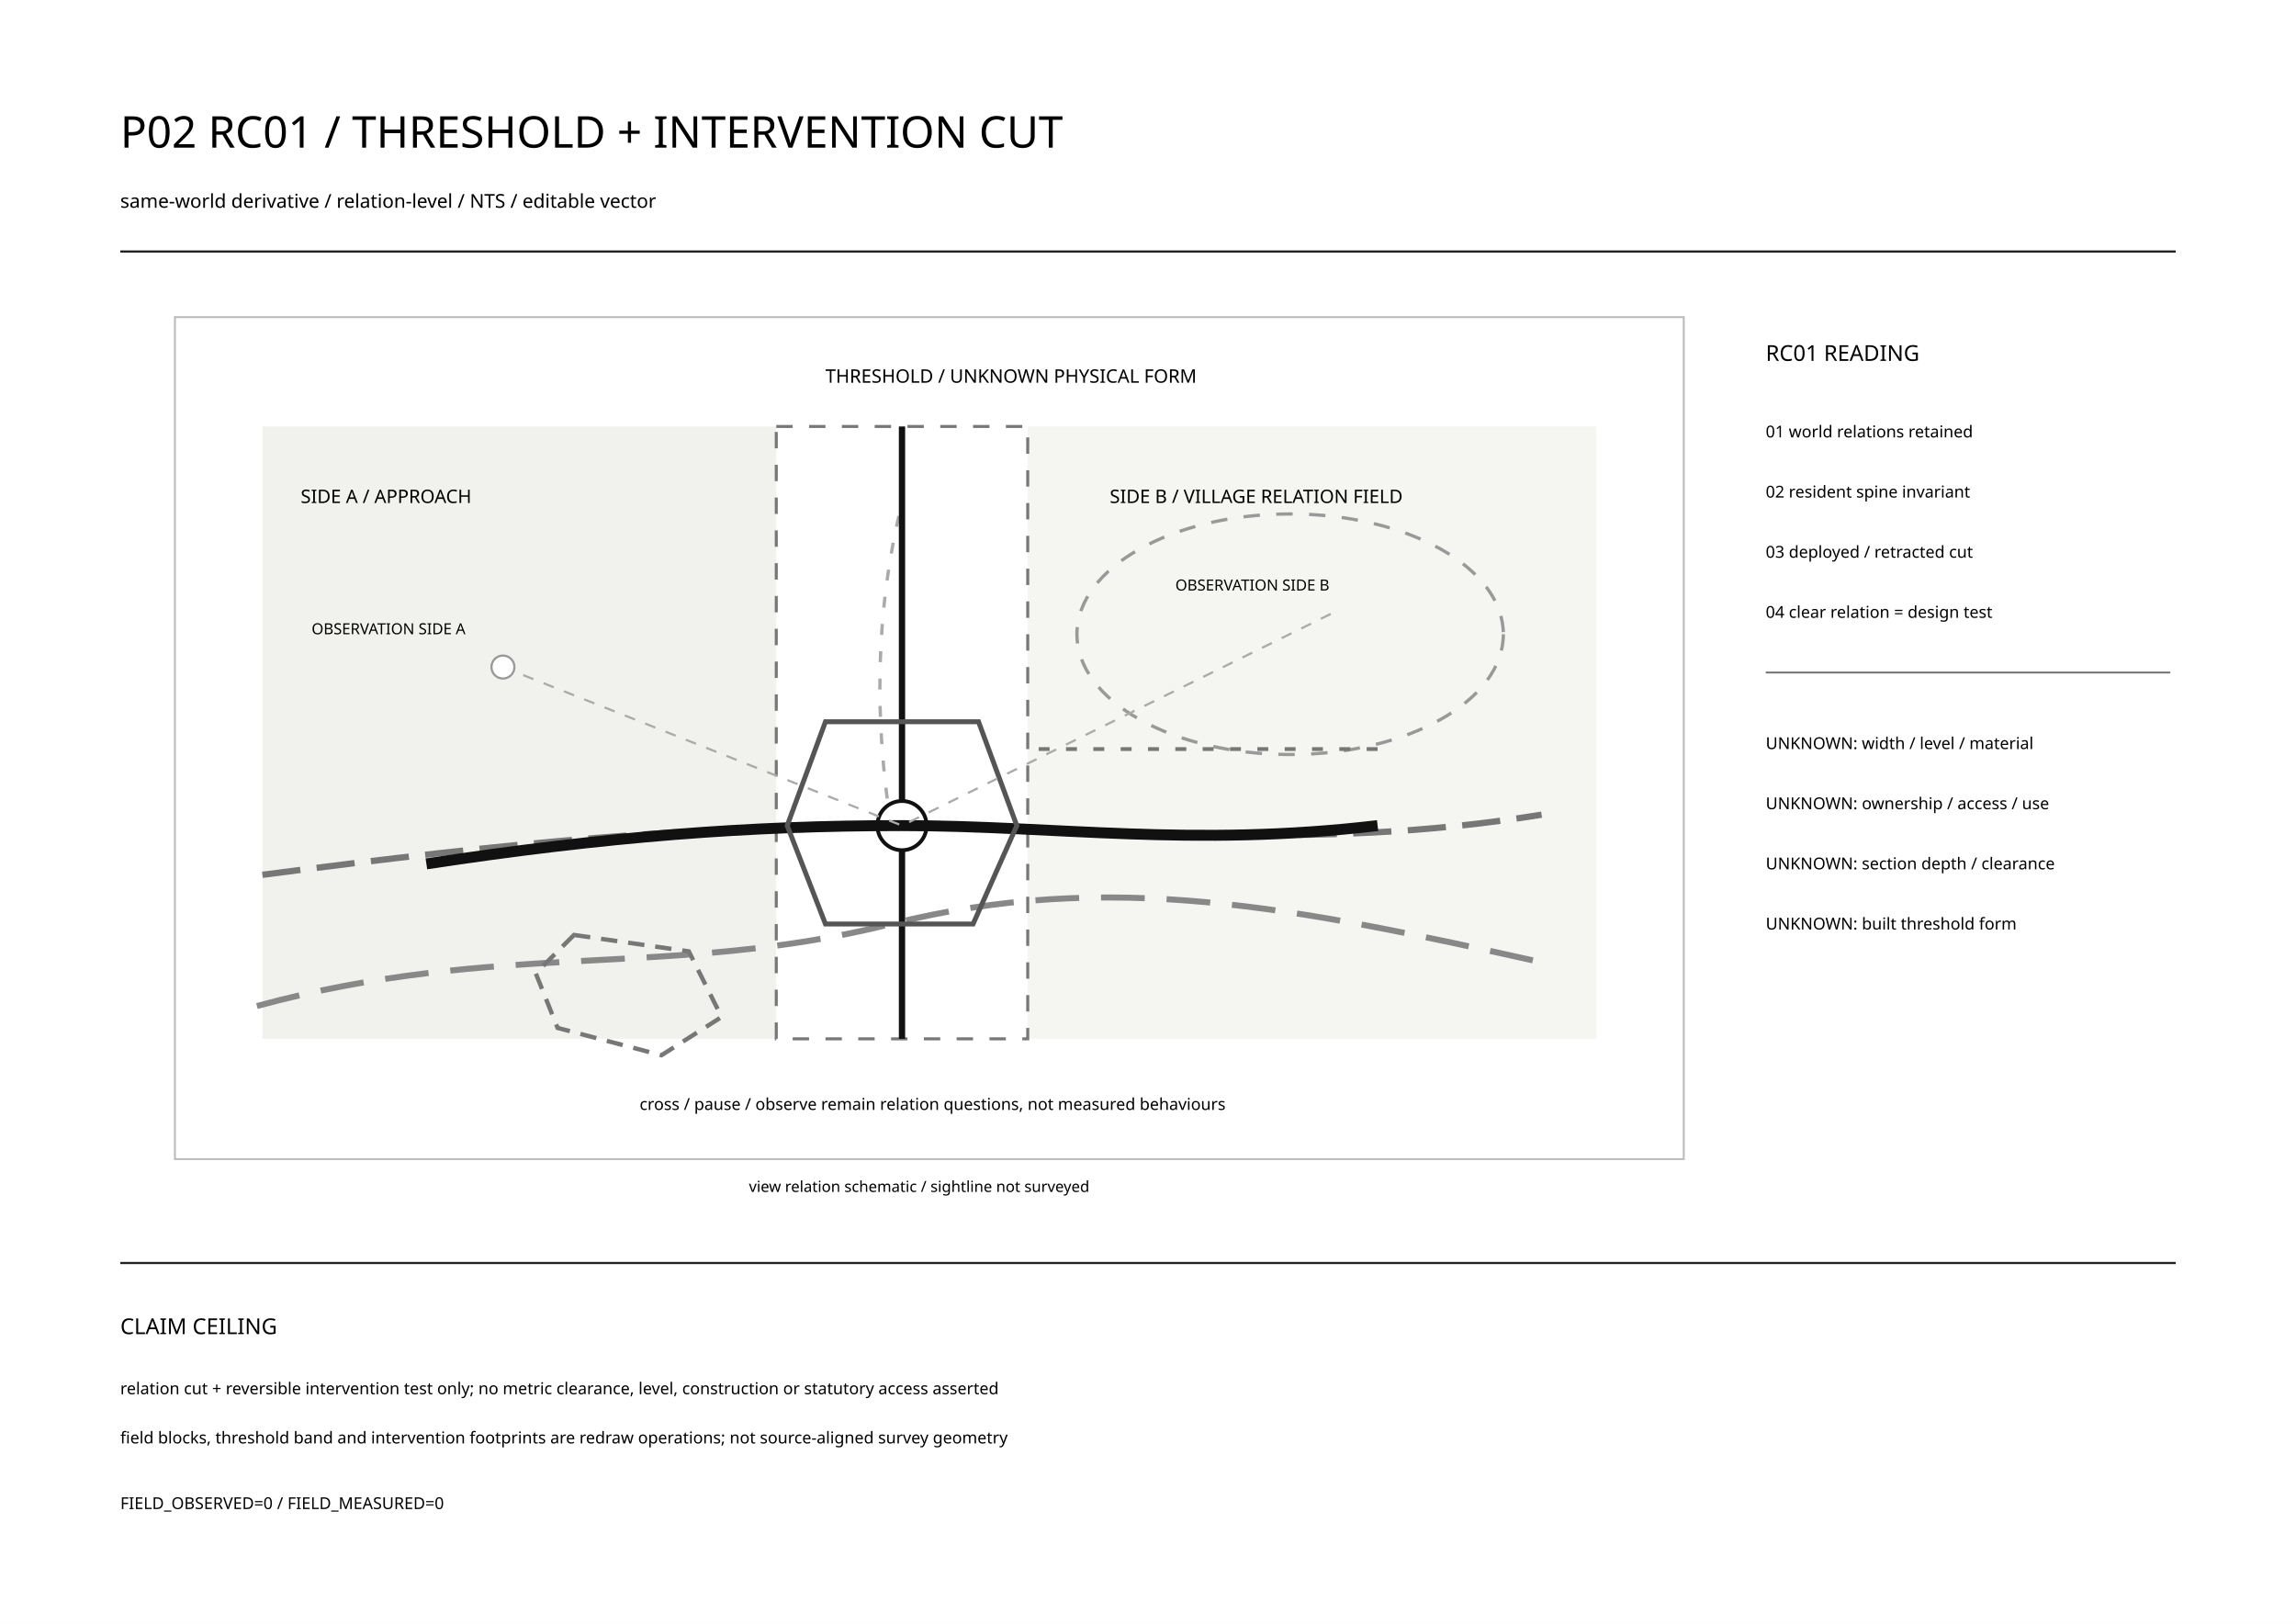
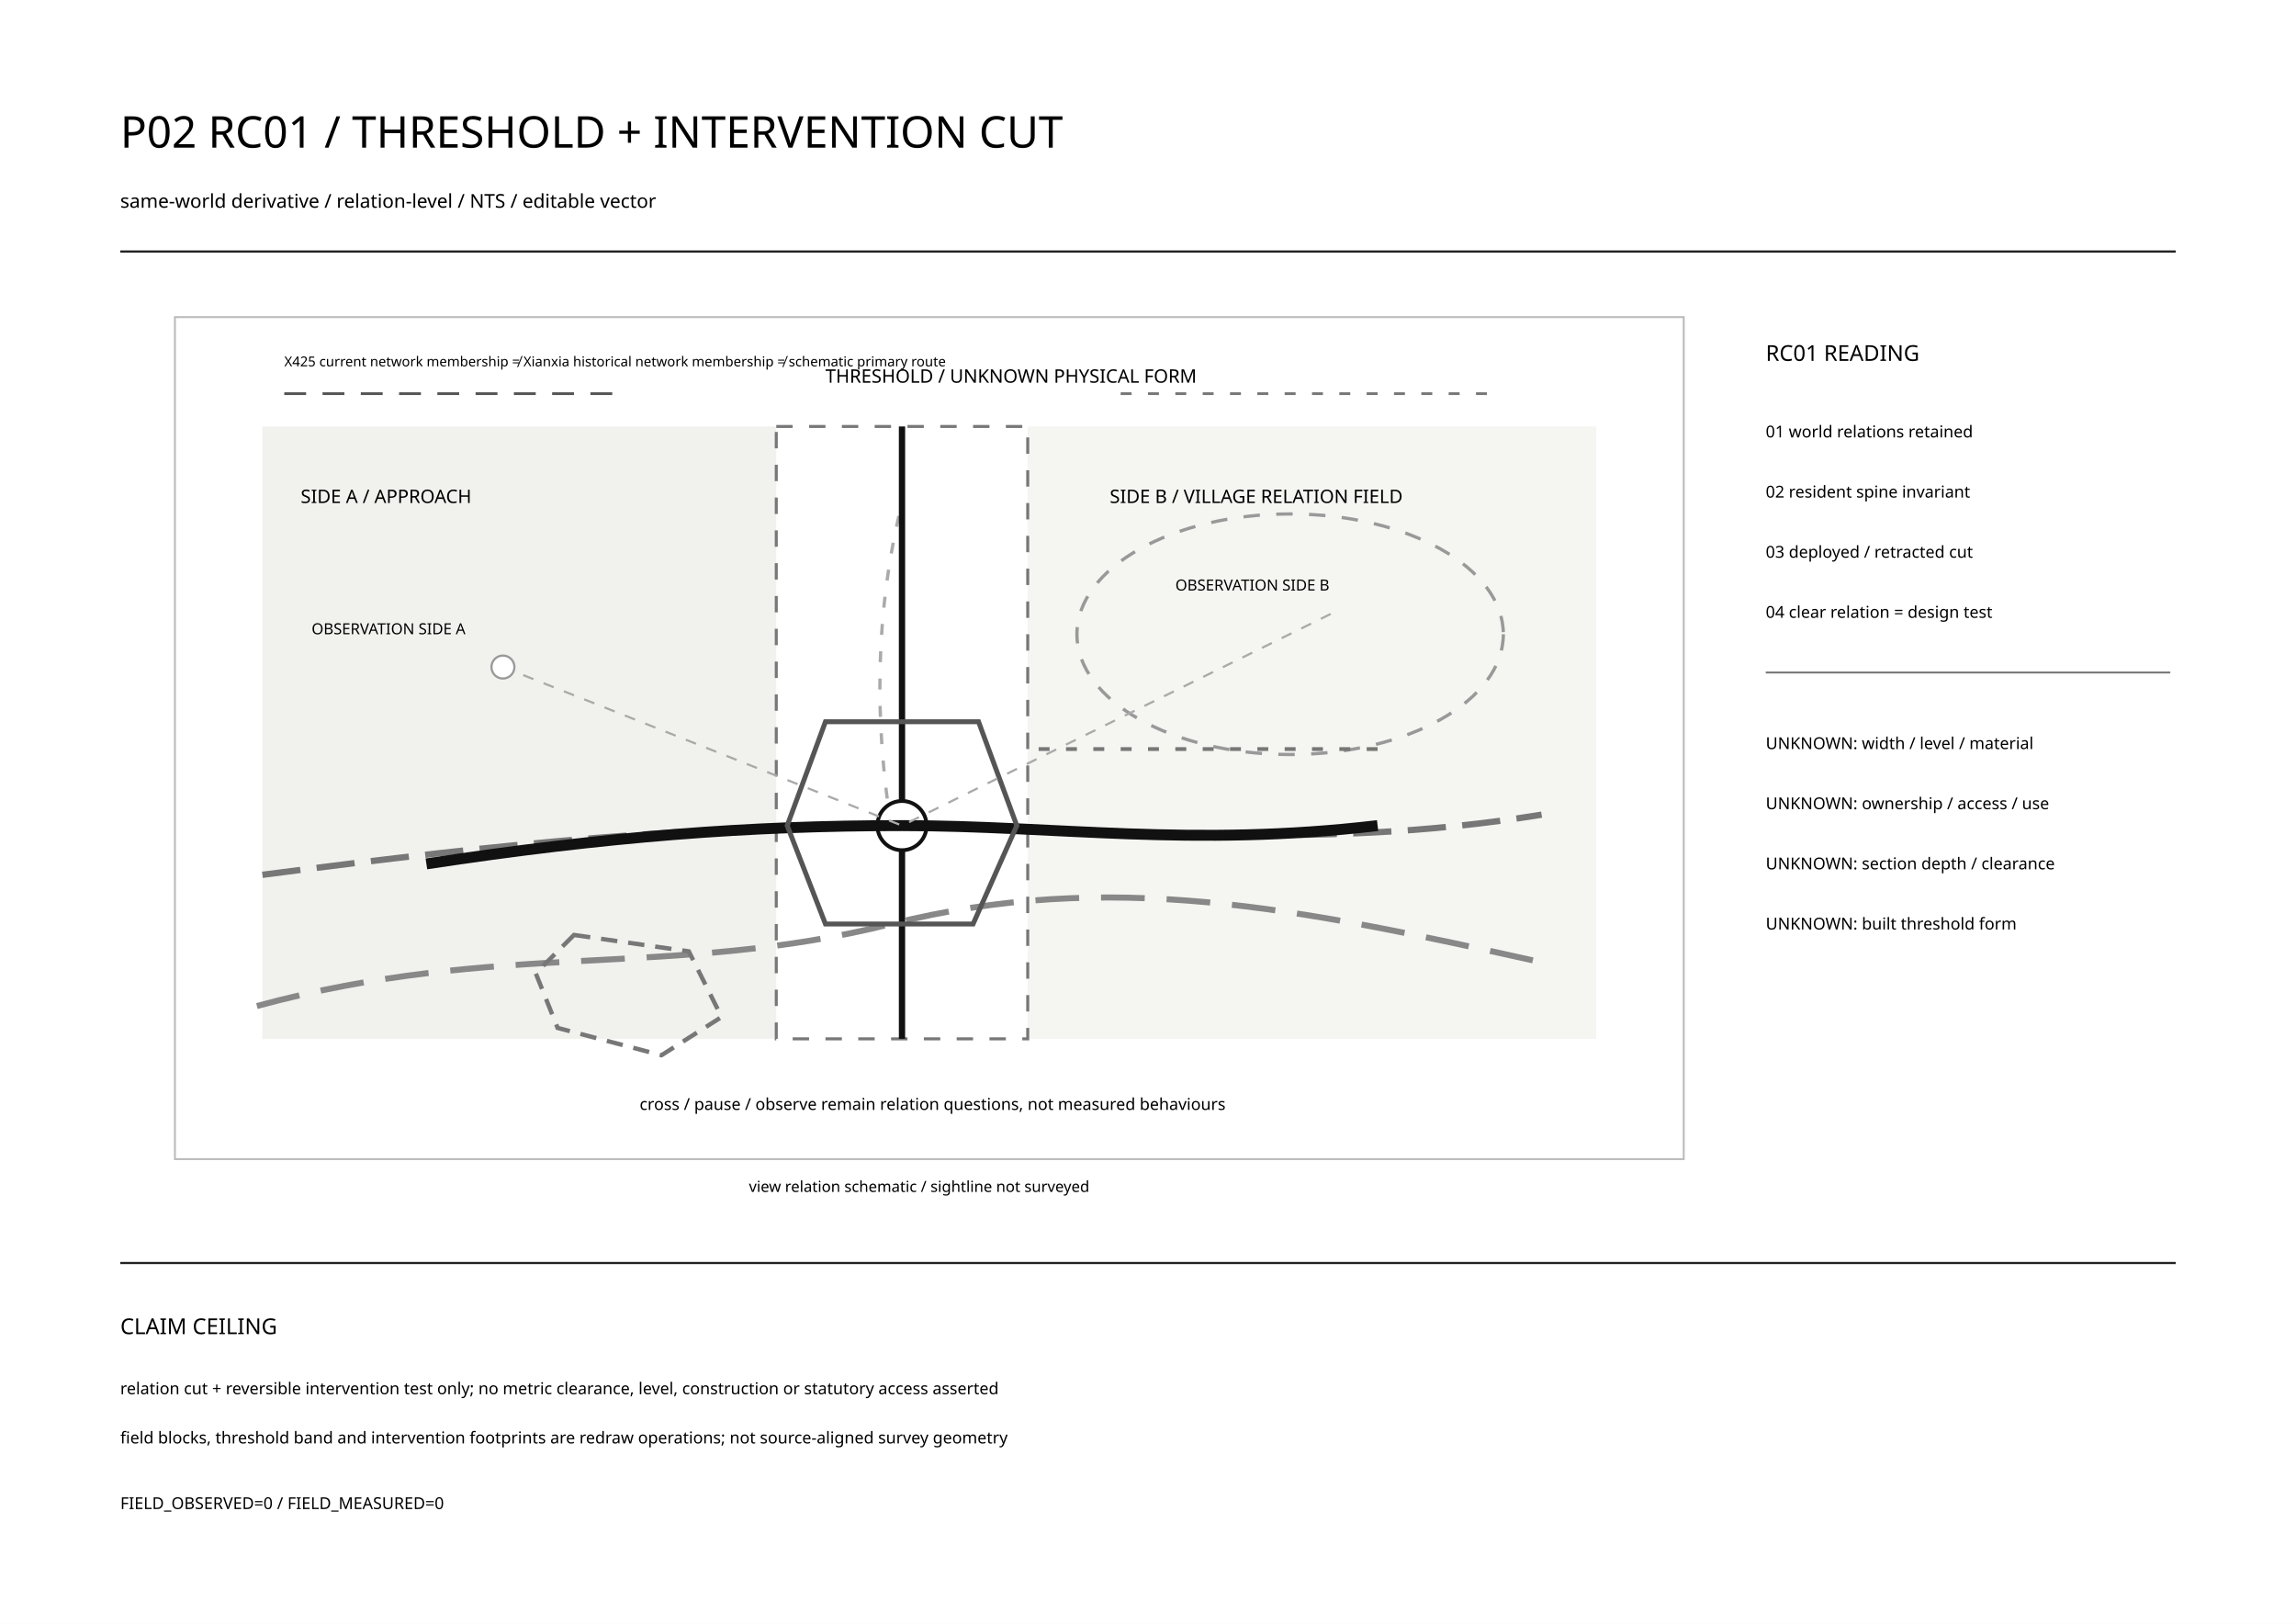
<svg xmlns="http://www.w3.org/2000/svg" width="420mm" height="297mm" viewBox="0 0 420 297">
  <rect width="420" height="297" fill="#fff" />
  <g id="L00-FRAME" font-family="sans-serif">
    <text x="22" y="27" font-size="8">P02 RC01 / THRESHOLD + INTERVENTION CUT</text>
    <text x="22" y="38" font-size="3.5">same-world derivative / relation-level / NTS / editable vector</text>
    <line x1="22" y1="46" x2="398" y2="46" stroke="#222" stroke-width="0.4" />
  </g>
  <g id="L08-CUT-FIELD">
    <rect x="32" y="58" width="276" height="154" fill="#fff" stroke="#bbb" stroke-width="0.35" />
    <rect x="48" y="78" width="94" height="112" fill="#f1f1ee" />
    <rect x="188" y="78" width="104" height="112" fill="#f5f5f2" />
    <rect id="RC01-THRESHOLD-UNCERTAINTY" x="142" y="78" width="46" height="112" fill="none" stroke="#777" stroke-width="0.55" stroke-dasharray="3 3" />
  </g>
  <g id="L10-WORLD-RELATIONS" fill="none">
    <path id="REL-ROUTE-PRIMARY-01" d="M48 160 C94 154 126 151 165 151 S239 156 282 149" stroke="#777" stroke-width="1.15" stroke-dasharray="7 3" />
    <path id="REL-ROUTE-SECONDARY-01" d="M163 151 C160 132 160 112 165 92" stroke="#aaa" stroke-width="0.6" stroke-dasharray="2 3" />
    <path id="REL-WATER-01" d="M47 184 C91 172 123 179 163 169 S237 166 282 176" stroke="#888" stroke-width="1.1" stroke-dasharray="8 4" />
    <ellipse id="REL-CLUSTER-01" cx="236" cy="116" rx="39" ry="22" stroke="#999" stroke-width="0.6" stroke-dasharray="3 3" />
+   </g>
+   <g id="L14-NETWORK-SEMANTICS" font-family="sans-serif">
+     <text x="52" y="67" font-size="2.5">X425 current network membership ≠ Xianxia historical network membership ≠ schematic primary route</text>
+     <path id="RC01-X425-NETWORK-MEMBERSHIP" d="M52 72 H112" fill="none" stroke="#555" stroke-width=".5" stroke-dasharray="4 3" />
+     <path id="RC01-XIANXIA-NETWORK-MEMBERSHIP" d="M205 72 H272" fill="none" stroke="#777" stroke-width=".5" stroke-dasharray="2 3" />
  </g>
  <g id="L15-THRESHOLD" font-family="sans-serif">
    <line id="RC01-THRESHOLD-AXIS" x1="165" y1="78" x2="165" y2="190" stroke="#111" stroke-width="1.15" />
    <circle cx="165" cy="151" r="4.5" fill="#fff" stroke="#111" stroke-width="0.7" />
    <text x="151" y="70" font-size="3.4">THRESHOLD / UNKNOWN PHYSICAL FORM</text>
    <text x="55" y="92" font-size="3.4">SIDE A / APPROACH</text>
    <text x="203" y="92" font-size="3.4">SIDE B / VILLAGE RELATION FIELD</text>
  </g>
  <g id="L18-INTERVENTION" fill="none">
    <path id="RC01-RESIDENT-INVARIANT" d="M78 158 C111 153 137 151 165 151 S218 155 252 151" stroke="#111" stroke-width="2" />
    <path id="RC01-DEPLOYED-CUT" d="M151 132 L179 132 L186 151 L178 169 L151 169 L144 151 Z" stroke="#555" stroke-width="0.9" />
    <path id="RC01-RETRACTED-CUT" d="M105 171 L126 174 L132 186 L121 193 L102 188 L98 178 Z" stroke="#777" stroke-width="0.8" stroke-dasharray="3 2" />
    <path id="RC01-CLEAR-RELATION" d="M190 137 L254 137" stroke="#777" stroke-width="0.7" stroke-dasharray="2 3" />
  </g>
  <g id="L20-OBSERVATION" font-family="sans-serif">
    <path d="M92 122 L165 151 L244 112" fill="none" stroke="#aaa" stroke-width="0.4" stroke-dasharray="2 2" />
    <circle cx="92" cy="122" r="2.1" fill="#fff" stroke="#999" stroke-width="0.4" />
    <text x="57" y="116" font-size="2.8">OBSERVATION SIDE A</text>
    <text x="215" y="108" font-size="2.8">OBSERVATION SIDE B</text>
    <text x="117" y="203" font-size="3">cross / pause / observe remain relation questions, not measured behaviours</text>
    <text x="137" y="218" font-size="2.8">view relation schematic / sightline not surveyed</text>
  </g>
  <g id="L30-READING" font-family="sans-serif">
    <text x="323" y="66" font-size="4">RC01 READING</text>
    <text x="323" y="80" font-size="3">01 world relations retained</text>
    <text x="323" y="91" font-size="3">02 resident spine invariant</text>
    <text x="323" y="102" font-size="3">03 deployed / retracted cut</text>
    <text x="323" y="113" font-size="3">04 clear relation = design test</text>
    <line x1="323" y1="123" x2="397" y2="123" stroke="#777" stroke-width="0.35" />
    <text x="323" y="137" font-size="3">UNKNOWN: width / level / material</text>
    <text x="323" y="148" font-size="3">UNKNOWN: ownership / access / use</text>
    <text x="323" y="159" font-size="3">UNKNOWN: section depth / clearance</text>
    <text x="323" y="170" font-size="3">UNKNOWN: built threshold form</text>
  </g>
  <g id="L40-CLAIM" font-family="sans-serif">
    <line x1="22" y1="231" x2="398" y2="231" stroke="#222" stroke-width="0.4" />
    <text x="22" y="244" font-size="4">CLAIM CEILING</text>
    <text x="22" y="255" font-size="3">relation cut + reversible intervention test only; no metric clearance, level, construction or statutory access asserted</text>
    <text x="22" y="264" font-size="3">field blocks, threshold band and intervention footprints are redraw operations; not source-aligned survey geometry</text>
    <text x="22" y="276" font-size="3">FIELD_OBSERVED=0 / FIELD_MEASURED=0</text>
  </g>
</svg>
